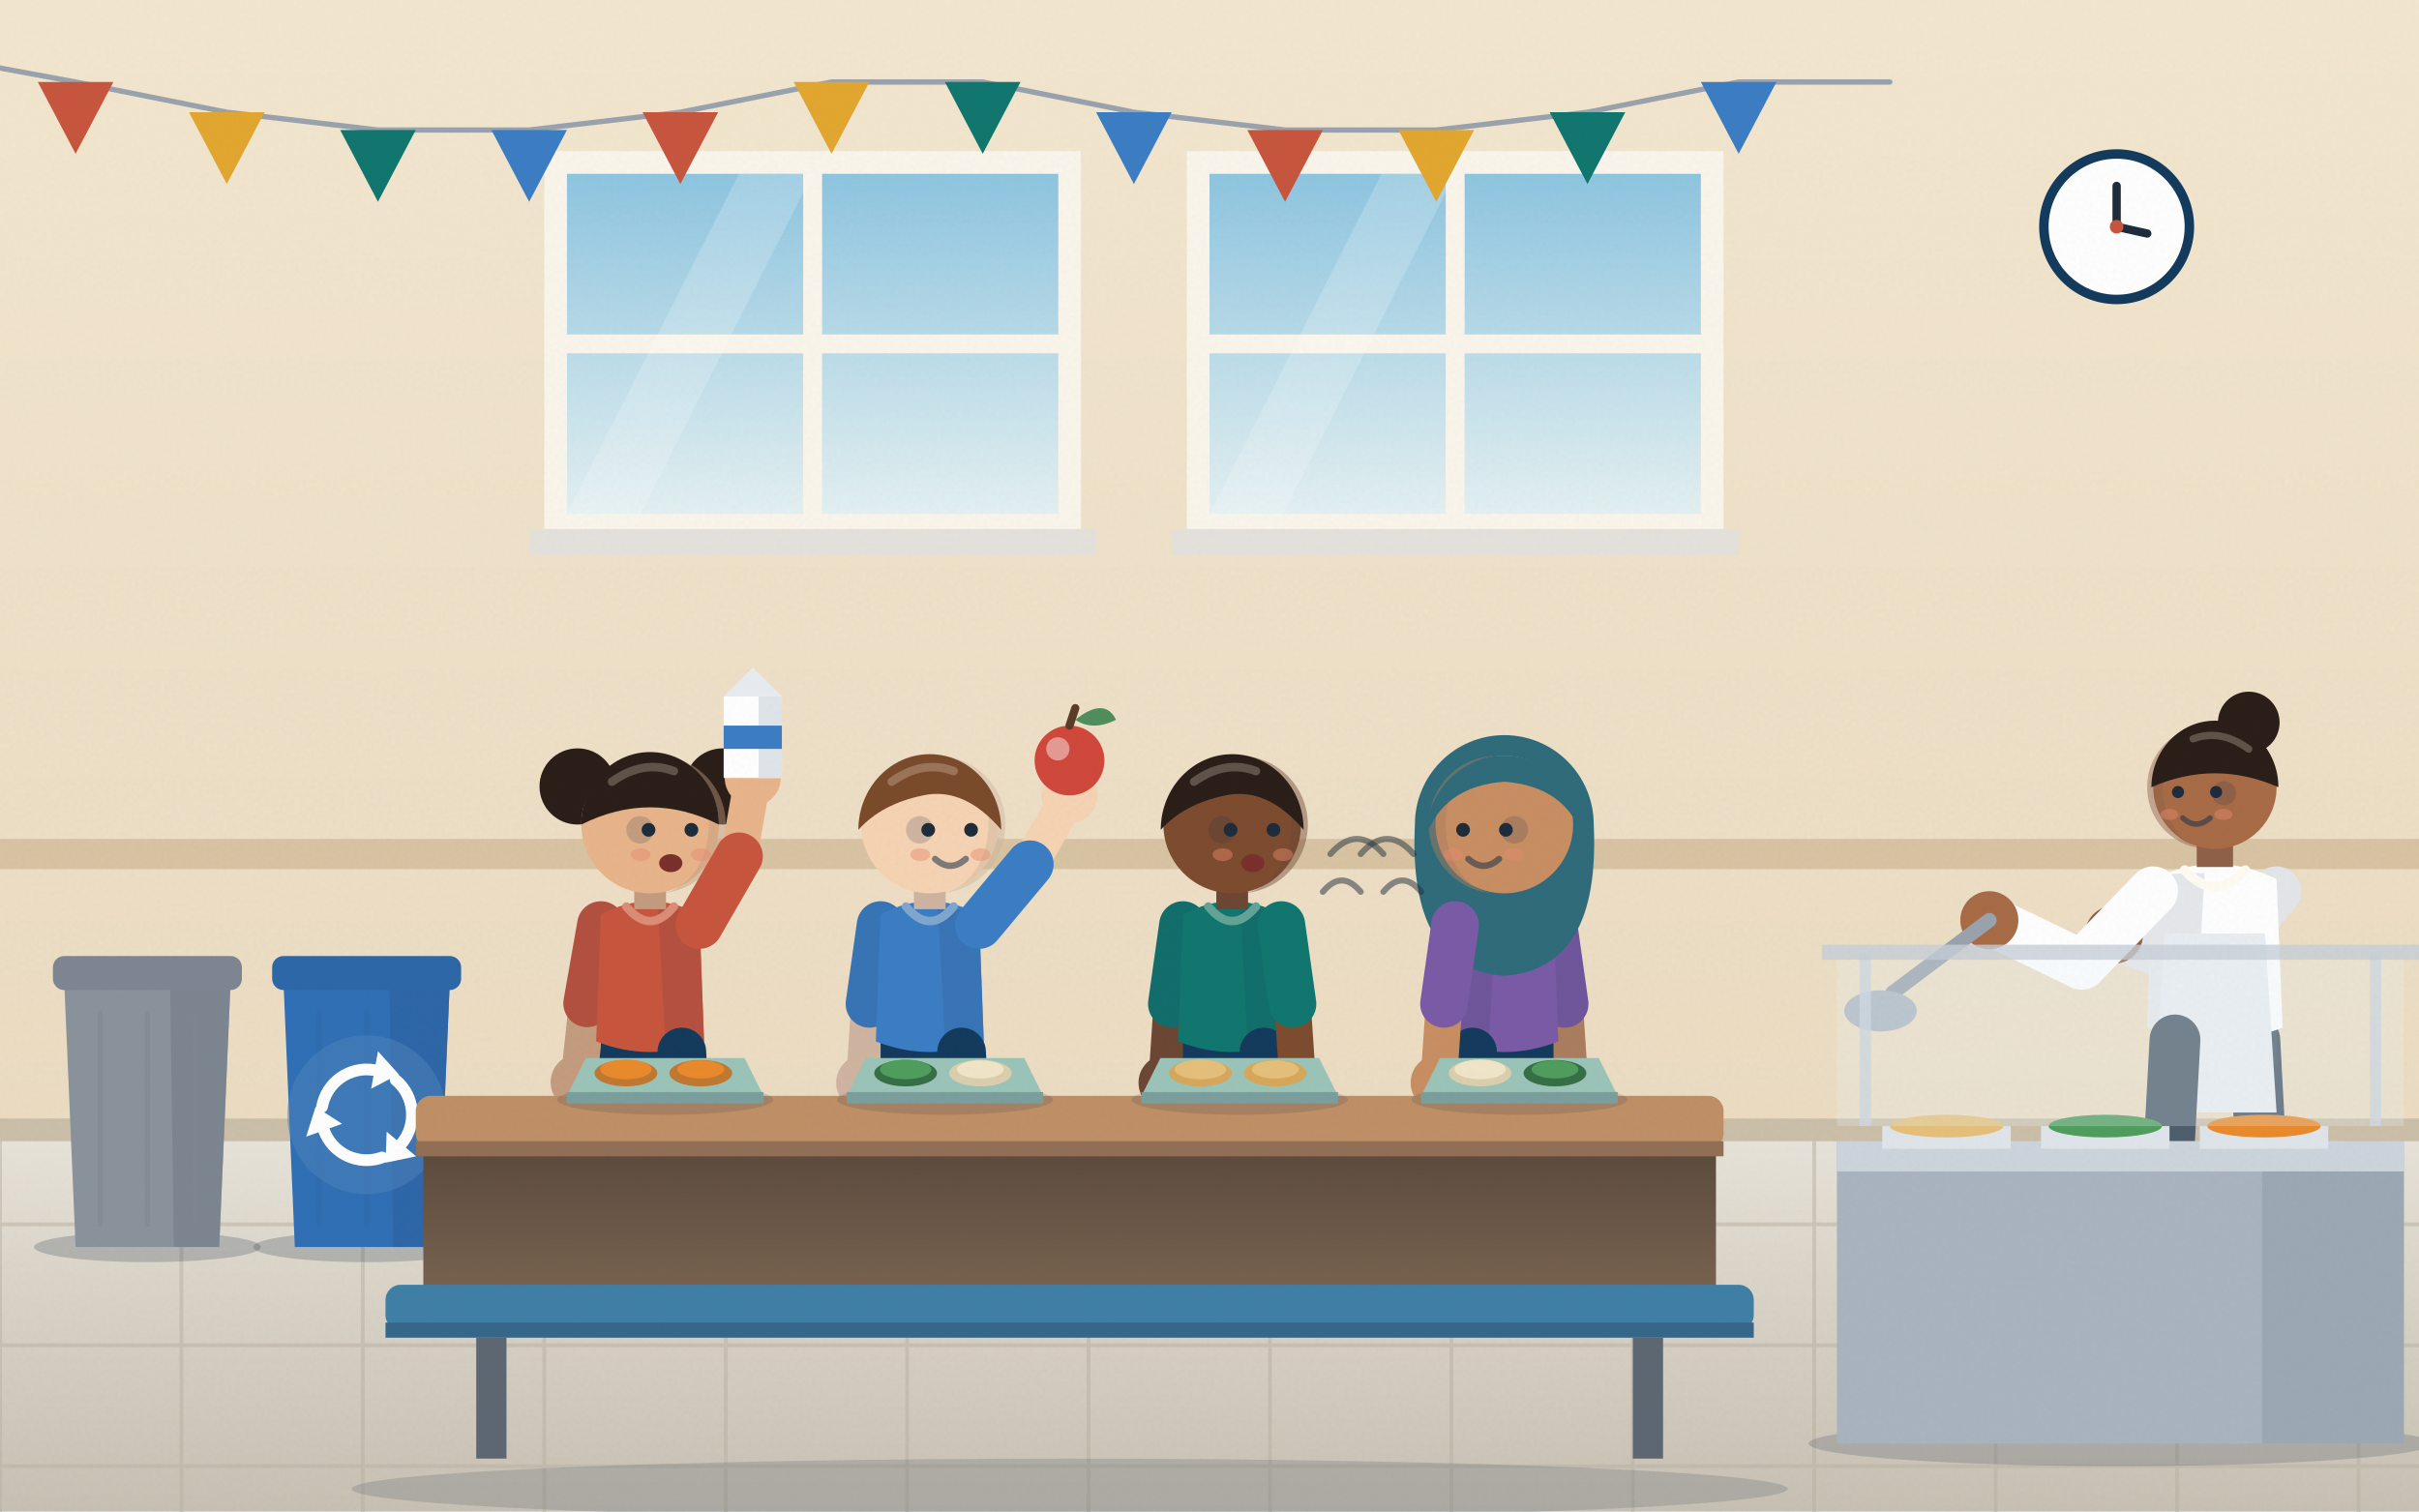
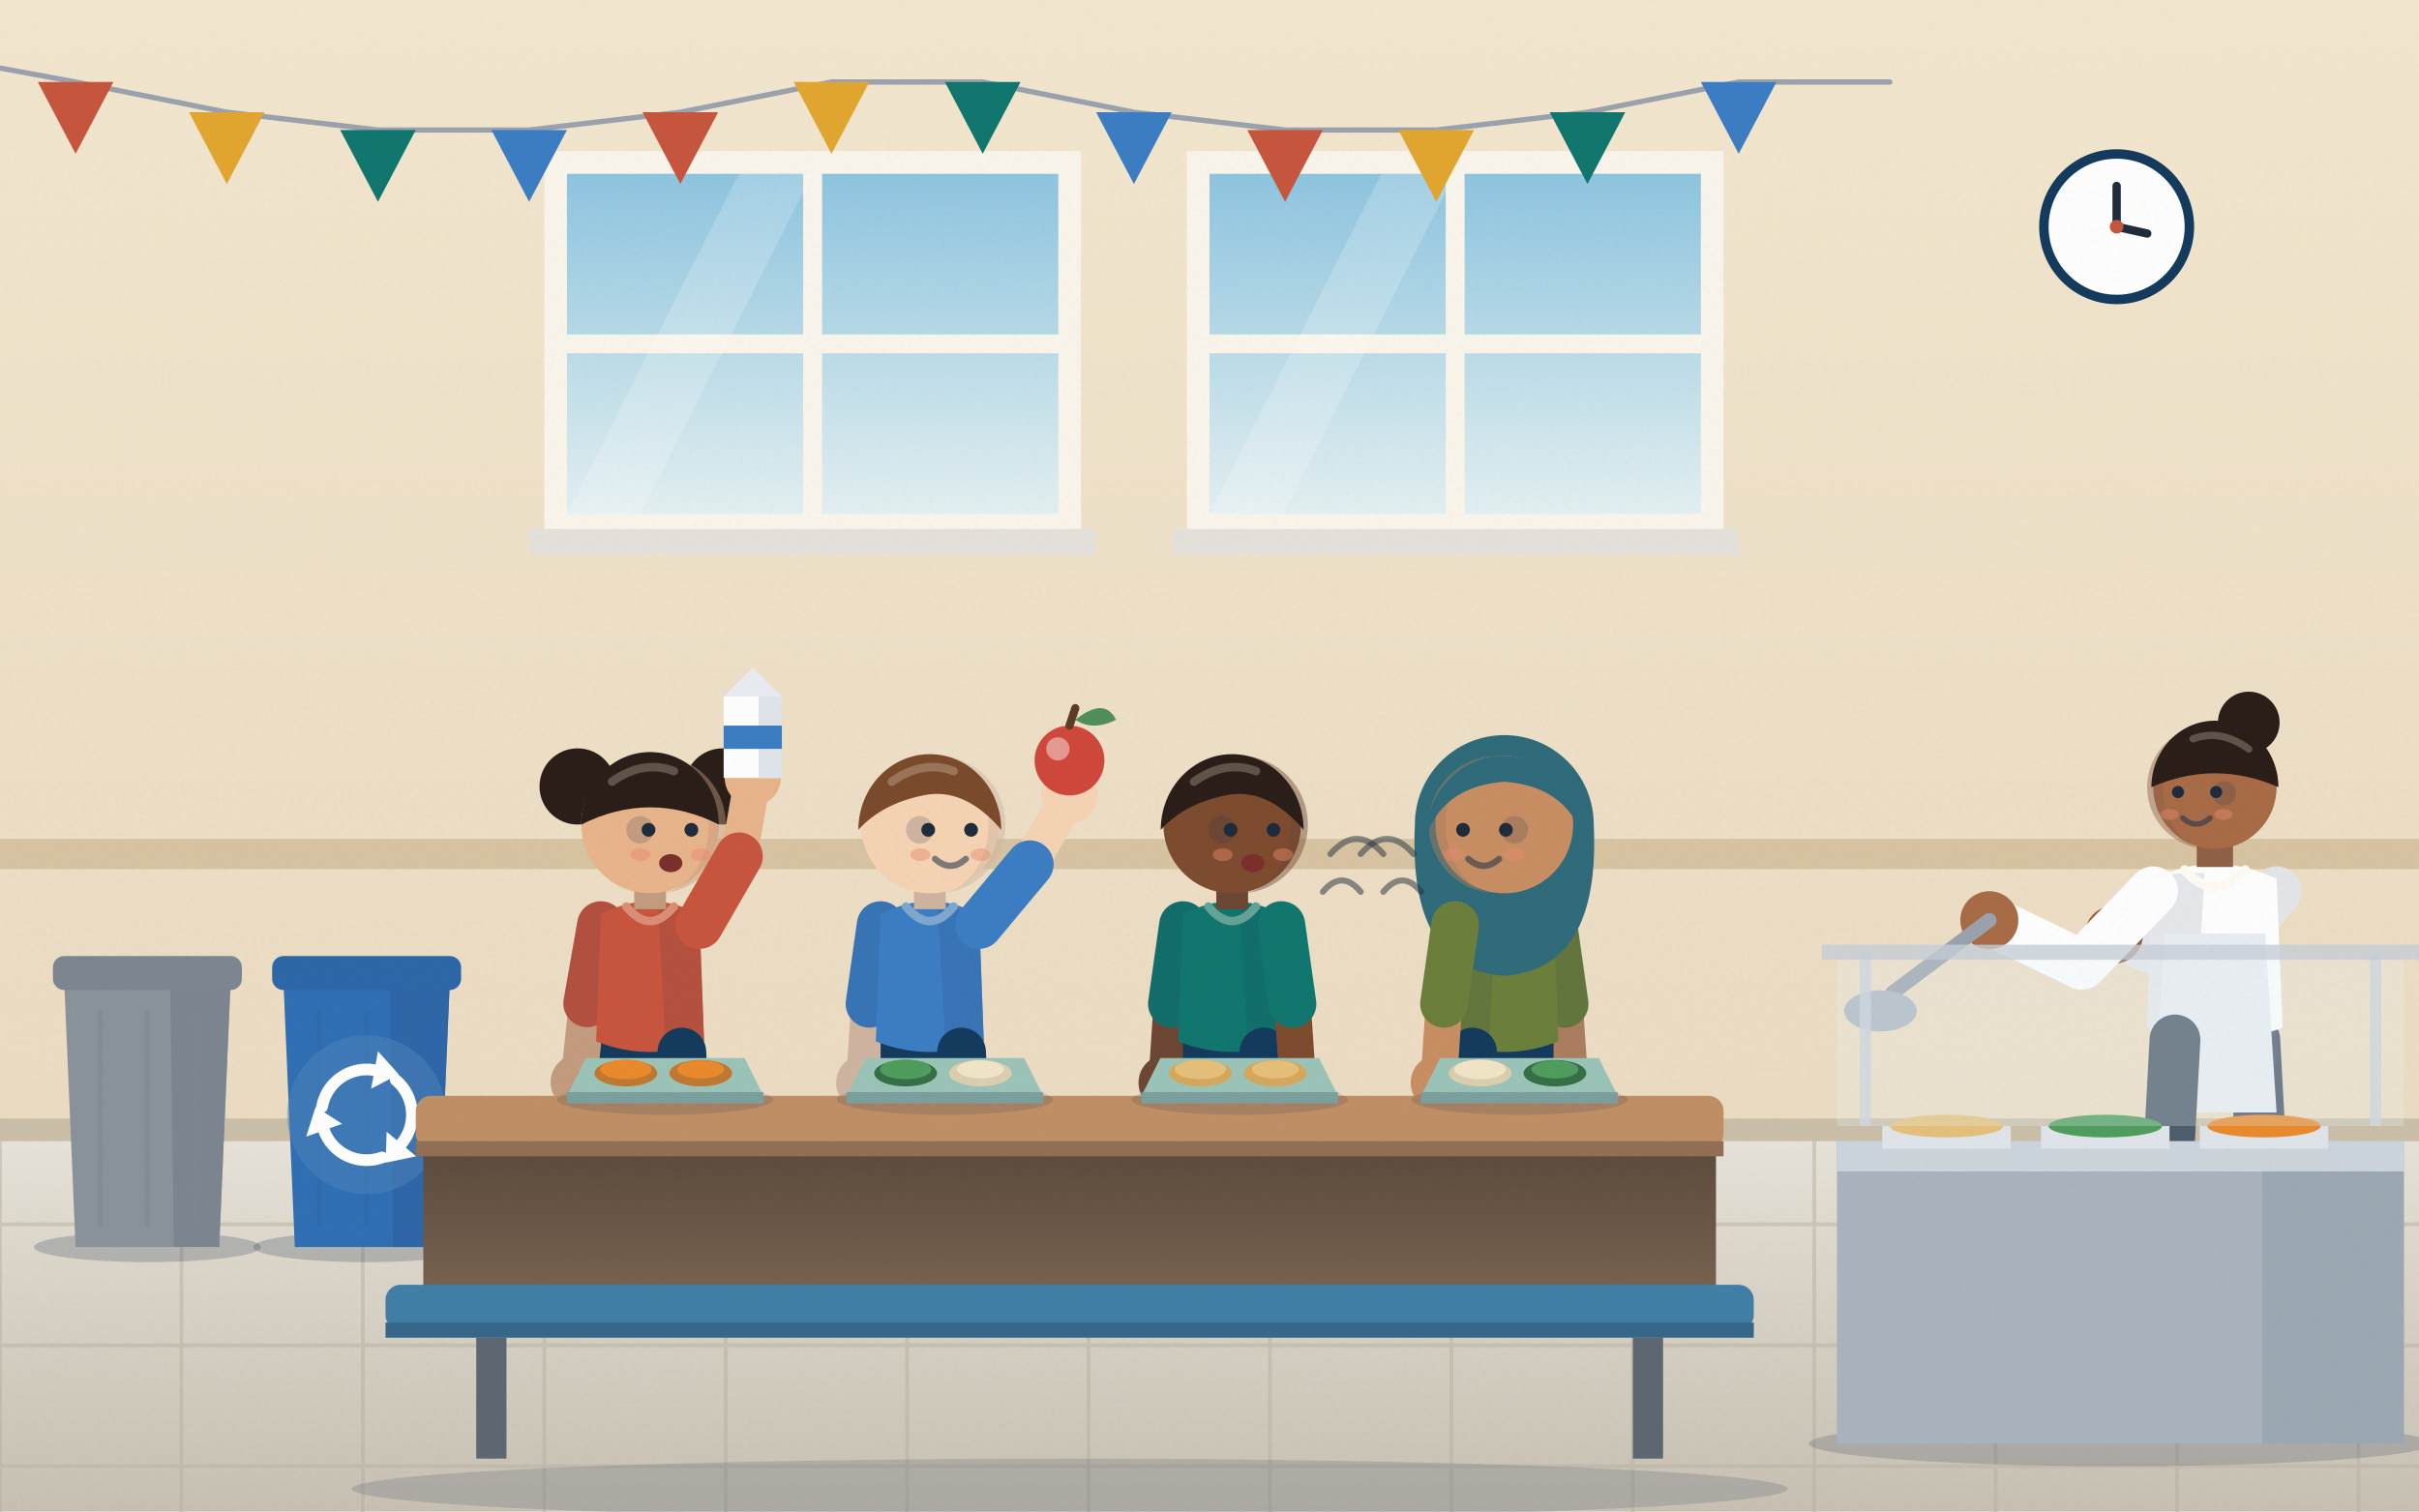
<svg xmlns="http://www.w3.org/2000/svg" viewBox="0 0 640 400" width="640" height="400" role="img">
  <defs>
    <filter id="grain" x="0" y="0" width="100%" height="100%">
      <feTurbulence type="fractalNoise" baseFrequency=".9" numOctaves="2" seed="7" stitchTiles="stitch" />
      <feColorMatrix values="0 0 0 0 .1  0 0 0 0 .12  0 0 0 0 .16  0 0 0 .55 0" />
      <feComposite in2="SourceGraphic" operator="in" />
    </filter>
    <linearGradient id="lg1" x1="0" y1="0" x2="0" y2="1">
      <stop offset="0" stop-color="#f4e7cf" />
      <stop offset="1" stop-color="#ecdcc2" />
    </linearGradient>
    <linearGradient id="lg2" x1="0" y1="0" x2="0" y2="1">
      <stop offset="0" stop-color="#8ec5e0" />
      <stop offset="1" stop-color="#e4f1f2" />
    </linearGradient>
    <linearGradient id="lg3" x1="0" y1="0" x2="0" y2="1">
      <stop offset="0" stop-color="#8ec5e0" />
      <stop offset="1" stop-color="#e4f1f2" />
    </linearGradient>
    <linearGradient id="lg4" x1="0" y1="0" x2="0" y2="1">
      <stop offset="0" stop-color="#e9e4da" />
      <stop offset="0.35" stop-color="#dcd6ca" />
      <stop offset="1" stop-color="#c8c1b3" />
    </linearGradient>
    <linearGradient id="lg5" x1="0" y1="0" x2="0" y2="1">
      <stop offset="0" stop-color="#5b4a3c" />
      <stop offset="1" stop-color="#7a6450" />
    </linearGradient>
  </defs>
  <g stroke-linejoin="round" stroke-linecap="round">
    <rect x="0" y="0" width="640" height="300" fill="url(#lg1)" />
    <rect x="0" y="222" width="640" height="8" fill="#d8c4a2" />
    <rect x="144" y="40" width="142" height="102" fill="#fbf6ec" />
    <rect x="150" y="46" width="130" height="90" fill="url(#lg2)" />
    <path d="M215 46L215 136" stroke="#fbf6ec" stroke-width="5" stroke-linecap="round" fill="none" />
    <path d="M150 91L280 91" stroke="#fbf6ec" stroke-width="5" stroke-linecap="round" fill="none" />
    <path d="M150 136 L195.5 46 L215 46 L169.5 136Z" fill="#ffffff" opacity=".2" />
    <rect x="140" y="140" width="150" height="7" fill="#e5e2dc" />
    <rect x="314" y="40" width="142" height="102" fill="#fbf6ec" />
    <rect x="320" y="46" width="130" height="90" fill="url(#lg3)" />
    <path d="M385 46L385 136" stroke="#fbf6ec" stroke-width="5" stroke-linecap="round" fill="none" />
    <path d="M320 91L450 91" stroke="#fbf6ec" stroke-width="5" stroke-linecap="round" fill="none" />
    <path d="M320 136 L365.5 46 L385 46 L339.5 136Z" fill="#ffffff" opacity=".2" />
    <rect x="310" y="140" width="150" height="7" fill="#e5e2dc" />
    <g>
      <circle cx="560" cy="60" r="20.5" fill="#123a5c" />
      <circle cx="560" cy="60" r="18" fill="#ffffff" />
      <path d="M560 60L560 49.2" stroke="#1d2b3a" stroke-width="2.2" stroke-linecap="round" fill="none" />
      <path d="M560 60L568.1 61.8" stroke="#1d2b3a" stroke-width="2.2" stroke-linecap="round" fill="none" />
      <circle cx="560" cy="60" r="1.8" fill="#c8553d" />
    </g>
    <path d="M0 18 L20 21.7 L60 29.7 L100 34.4 L140 34.4 L180 29.7 L220 21.7 L260 21.7 L300 29.7 L340 34.4 L380 34.4 L420 29.7 L460 21.7 L500 21.7" fill="none" stroke="#9aa3ad" stroke-width="1.4" stroke-linecap="round" stroke-linejoin="round" />
    <polygon points="10,21.7 30,21.7 20,40.7" fill="#c8553d" />
    <polygon points="50,29.7 70,29.7 60,48.7" fill="#e2a72e" />
    <polygon points="90,34.4 110,34.4 100,53.4" fill="#0f766e" />
    <polygon points="130,34.4 150,34.4 140,53.4" fill="#3b7dc4" />
    <polygon points="170,29.7 190,29.7 180,48.7" fill="#c8553d" />
    <polygon points="210,21.7 230,21.7 220,40.7" fill="#e2a72e" />
    <polygon points="250,21.7 270,21.7 260,40.7" fill="#0f766e" />
    <polygon points="290,29.7 310,29.7 300,48.7" fill="#3b7dc4" />
    <polygon points="330,34.4 350,34.4 340,53.4" fill="#c8553d" />
    <polygon points="370,34.4 390,34.4 380,53.4" fill="#e2a72e" />
    <polygon points="410,29.7 430,29.7 420,48.7" fill="#0f766e" />
    <polygon points="450,21.7 470,21.7 460,40.7" fill="#3b7dc4" />
    <rect x="0" y="300" width="640" height="100" fill="url(#lg4)" />
    <path d="M0 300V400M48 300V400M96 300V400M144 300V400M192 300V400M240 300V400M288 300V400M336 300V400M384 300V400M432 300V400M480 300V400M528 300V400M576 300V400M624 300V400M0 324H640M0 356H640M0 388H640" fill="none" stroke="#b9b1a2" stroke-width="1" stroke-linecap="round" stroke-linejoin="round" opacity=".5" />
    <rect x="0" y="296" width="640" height="6" fill="#cbbfa8" />
    <ellipse cx="39" cy="330" rx="30" ry="4" fill="#1c2f4a" opacity="0.22" />
    <path d="M17 260 L20 330 H58 L61 260Z" fill="#8a929b" />
    <path d="M45 260 L46 330 H58 L61 260Z" fill="#76808c" opacity=".7" />
    <rect x="14" y="253" width="50" height="9" fill="#7d8691" rx="3" />
    <path d="M26.5 268L26.5 324" stroke="#7d8691" stroke-width="1.4" stroke-linecap="round" fill="none" opacity=".5" />
    <path d="M39 268L39 324" stroke="#7d8691" stroke-width="1.4" stroke-linecap="round" fill="none" opacity=".5" />
    <path d="M51.5 268L51.5 324" stroke="#7d8691" stroke-width="1.4" stroke-linecap="round" fill="none" opacity=".5" />
    <ellipse cx="97" cy="330" rx="30" ry="4" fill="#1c2f4a" opacity="0.22" />
    <path d="M75 260 L78 330 H116 L119 260Z" fill="#2f6fb5" />
    <path d="M103 260 L104 330 H116 L119 260Z" fill="#2c63a2" opacity=".7" />
    <rect x="72" y="253" width="50" height="9" fill="#2d67a8" rx="3" />
    <path d="M84.5 268L84.5 324" stroke="#2d67a8" stroke-width="1.4" stroke-linecap="round" fill="none" opacity=".5" />
    <path d="M97 268L97 324" stroke="#2d67a8" stroke-width="1.4" stroke-linecap="round" fill="none" opacity=".5" />
    <path d="M109.5 268L109.5 324" stroke="#2d67a8" stroke-width="1.4" stroke-linecap="round" fill="none" opacity=".5" />
    <circle cx="97" cy="295" r="21" fill="#4e83bb" opacity=".5" />
    <path d="M104.7 285.8 A12 12 0 0 1 106.2 302.7" fill="none" stroke="#ffffff" stroke-width="3.1" stroke-linecap="round" stroke-linejoin="round" />
    <polygon points="110.1,306.0 102.3,299.5 102.0,307.7" fill="#ffffff" />
    <path d="M101.1 306.3 A12 12 0 0 1 85.7 299.1" fill="none" stroke="#ffffff" stroke-width="3.1" stroke-linecap="round" stroke-linejoin="round" />
    <polygon points="81.0,300.8 90.5,297.4 83.5,292.9" fill="#ffffff" />
    <path d="M85.2 292.9 A12 12 0 0 1 99.1 283.2" fill="none" stroke="#ffffff" stroke-width="3.1" stroke-linecap="round" stroke-linejoin="round" />
    <polygon points="100.0,278.2 98.2,288.1 105.5,284.3" fill="#ffffff" />
    <ellipse cx="172" cy="340" rx="28" ry="5.6" fill="#1c2f4a" opacity="0.2" />
    <g transform="translate(172 340) scale(1.4) translate(0 0)">
      <circle cx="-13.7" cy="-94.2" r="7.2" fill="#2a1d17" />
      <circle cx="13.7" cy="-94.2" r="7.2" fill="#2a1d17" />
      <path d="M-6 -44L-7.2 -22.0L-8.3 -0.1" fill="none" stroke="#13395a" stroke-width="9.2" stroke-linecap="round" stroke-linejoin="round" />
      <ellipse cx="-5.1" cy="0.9" rx="6.6" ry="3.6" fill="#2a2f38" />
      <ellipse cx="-3.9" cy="-0.5" rx="3" ry="1.1" fill="#ffffff" opacity=".22" />
      <path d="M-9.3 -68L-11.9 -53.2L-13.5 -38.3" fill="none" stroke="#c49c7e" stroke-width="6.9" stroke-linecap="round" stroke-linejoin="round" />
      <path d="M-9.3 -68L-11.9 -53.2" fill="none" stroke="#b3503f" stroke-width="9" stroke-linecap="round" stroke-linejoin="round" />
      <circle cx="-13.5" cy="-38.3" r="5.3" fill="#c49c7e" />
      <rect x="-9.3" y="-50" width="18.6" height="10" fill="#123a5c" />
      <path d="M-9.3 -70 Q0 -75 9.3 -70 L10.2 -46 Q0 -42 -10.2 -46Z" fill="#c8553d" />
      <path d="M1.5 -71 Q9.3 -71 9.3 -70 L10.2 -46 Q4.5 -44 3 -44Z" fill="#ac4f3f" opacity=".7" />
      <path d="M-4.5 -71.5 Q0 -66 4.5 -71.5" fill="none" stroke="#db8d76" stroke-width="1.6" />
      <rect x="-3" y="-77" width="6" height="6" fill="#c49c7e" />
      <circle cx="0" cy="-87" r="13" fill="#e9b48a" />
      <path d="M1.3 -100 A13 13 0 0 1 1.3 -74 A9.8 13 0 0 0 1.3 -100Z" fill="#c49c7e" opacity=".45" />
      <circle cx="-1.9" cy="-86" r="2.6" fill="#c49c7e" />
      <path d="M-13 -87 A13 13.7 0 0 1 13 -87 Q0 -93.5 -13 -87Z" fill="#2a1d17" />
      <path d="M-7.2 -95.1 Q-1.3 -99.3 4.5 -97.1" fill="none" stroke="#8a7f71" stroke-width="1.6" opacity=".55" />
      <circle cx="-0.3" cy="-86.0" r="1.3" fill="#1d2b3a" />
      <circle cx="7.8" cy="-86.0" r="1.3" fill="#1d2b3a" />
      <ellipse cx="-1.8" cy="-81.3" rx="1.9" ry="1.2" fill="#e98a6c" opacity=".45" />
      <ellipse cx="9.6" cy="-81.3" rx="1.9" ry="1.2" fill="#e98a6c" opacity=".45" />
      <ellipse cx="3.9" cy="-79.7" rx="2.2" ry="1.7" fill="#7a2f2a" />
      <path d="M6 -44L7.2 -22.0L8.3 -0.1" fill="none" stroke="#123a5c" stroke-width="9.2" stroke-linecap="round" stroke-linejoin="round" />
      <ellipse cx="11.5" cy="0.9" rx="6.6" ry="3.6" fill="#2b2f36" />
      <ellipse cx="12.7" cy="-0.5" rx="3" ry="1.1" fill="#ffffff" opacity=".22" />
      <path d="M9.3 -68L16.8 -81.0L19.4 -95.8" fill="none" stroke="#e9b48a" stroke-width="6.9" stroke-linecap="round" stroke-linejoin="round" />
      <path d="M9.3 -68L16.8 -81.0" fill="none" stroke="#c8553d" stroke-width="9" stroke-linecap="round" stroke-linejoin="round" />
      <circle cx="19.4" cy="-95.8" r="5.3" fill="#e9b48a" />
      <g transform="translate(19.4 -95.8)">
        <g transform="translate(0 0) scale(1.1)">
          <rect x="-5" y="-14" width="10" height="14" fill="#ffffff" />
          <polygon points="-5,-14 0,-19 5,-14" fill="#e9edf1" />
          <rect x="1" y="-14" width="4" height="14" fill="#dfe5ea" />
          <rect x="-5" y="-9" width="10" height="4" fill="#3b7dc4" />
        </g>
      </g>
    </g>
    <ellipse cx="246" cy="340" rx="28" ry="5.6" fill="#1c2f4a" opacity="0.2" />
    <g transform="translate(246 340) scale(1.4) translate(0 0)">
      <path d="M-6 -44L-7.2 -22.0L-8.3 -0.1" fill="none" stroke="#13395a" stroke-width="9.2" stroke-linecap="round" stroke-linejoin="round" />
      <ellipse cx="-5.1" cy="0.9" rx="6.6" ry="3.6" fill="#2a2f38" />
      <ellipse cx="-3.9" cy="-0.5" rx="3" ry="1.1" fill="#ffffff" opacity=".22" />
      <path d="M-9.3 -68L-11.4 -53.1L-12.4 -38.2" fill="none" stroke="#cfb5a0" stroke-width="6.9" stroke-linecap="round" stroke-linejoin="round" />
      <path d="M-9.3 -68L-11.4 -53.1" fill="none" stroke="#3774b5" stroke-width="9" stroke-linecap="round" stroke-linejoin="round" />
      <circle cx="-12.4" cy="-38.2" r="5.3" fill="#cfb5a0" />
      <rect x="-9.3" y="-50" width="18.6" height="10" fill="#123a5c" />
      <path d="M-9.3 -70 Q0 -75 9.3 -70 L10.2 -46 Q0 -42 -10.2 -46Z" fill="#3b7dc4" />
      <path d="M1.5 -71 Q9.3 -71 9.3 -70 L10.2 -46 Q4.5 -44 3 -44Z" fill="#3671b0" opacity=".7" />
      <path d="M-4.5 -71.5 Q0 -66 4.5 -71.5" fill="none" stroke="#80a7ce" stroke-width="1.6" />
      <rect x="-3" y="-77" width="6" height="6" fill="#cfb5a0" />
      <circle cx="0" cy="-87" r="13" fill="#f6d3b3" />
      <path d="M1.3 -100 A13 13 0 0 1 1.3 -74 A9.8 13 0 0 0 1.3 -100Z" fill="#cfb5a0" opacity=".45" />
      <circle cx="-1.9" cy="-86" r="2.6" fill="#cfb5a0" />
      <path d="M-13.5 -86 A13.5 14.3 0 0 1 13.5 -86 Q6.5 -94.2 -1.3 -92.5 Q-9.1 -90.9 -13.5 -86Z" fill="#7a4a2a" />
      <path d="M-7.2 -95.1 Q-1.3 -99.3 4.5 -97.1" fill="none" stroke="#b6977c" stroke-width="1.6" opacity=".55" />
      <circle cx="-0.3" cy="-86.0" r="1.3" fill="#1d2b3a" />
      <circle cx="7.8" cy="-86.0" r="1.3" fill="#1d2b3a" />
      <ellipse cx="-1.8" cy="-81.3" rx="1.9" ry="1.2" fill="#e98a6c" opacity=".45" />
      <ellipse cx="9.6" cy="-81.3" rx="1.9" ry="1.2" fill="#e98a6c" opacity=".45" />
      <path d="M1.0 -80.5 Q3.9 -77.9 6.8 -80.5" fill="none" stroke="#7e7979" stroke-width="1.2" stroke-linecap="round" stroke-linejoin="round" />
      <path d="M6 -44L7.2 -22.0L8.3 -0.1" fill="none" stroke="#123a5c" stroke-width="9.2" stroke-linecap="round" stroke-linejoin="round" />
      <ellipse cx="11.5" cy="0.9" rx="6.6" ry="3.6" fill="#2b2f36" />
      <ellipse cx="12.7" cy="-0.5" rx="3" ry="1.1" fill="#ffffff" opacity=".22" />
      <path d="M9.3 -68L18.9 -79.5L26.4 -92.5" fill="none" stroke="#f6d3b3" stroke-width="6.9" stroke-linecap="round" stroke-linejoin="round" />
      <path d="M9.3 -68L18.9 -79.5" fill="none" stroke="#3b7dc4" stroke-width="9" stroke-linecap="round" stroke-linejoin="round" />
      <circle cx="26.4" cy="-92.5" r="5.3" fill="#f6d3b3" />
      <g transform="translate(26.4 -92.5)">
        <g transform="translate(0 0) scale(1.1)">
          <circle cx="0" cy="-6" r="6" fill="#d0473a" />
          <circle cx="-2" cy="-8" r="2" fill="#ffffff" opacity=".45" />
          <path d="M0 -12L1 -15" stroke="#5a3b26" stroke-width="1.4" stroke-linecap="round" fill="none" />
          <path d="M1 -13 q5 -4 7 0 q-4 2 -7 0Z" fill="#4f8f5b" />
        </g>
      </g>
    </g>
    <ellipse cx="326" cy="340" rx="28" ry="5.6" fill="#1c2f4a" opacity="0.2" />
    <g transform="translate(326 340) scale(1.4) translate(0 0)">
      <path d="M-6 -44L-7.2 -22.0L-8.3 -0.1" fill="none" stroke="#13395a" stroke-width="9.2" stroke-linecap="round" stroke-linejoin="round" />
      <ellipse cx="-5.1" cy="0.9" rx="6.6" ry="3.6" fill="#2a2f38" />
      <ellipse cx="-3.9" cy="-0.5" rx="3" ry="1.1" fill="#ffffff" opacity=".22" />
      <path d="M-9.3 -68L-11.4 -53.1L-12.4 -38.2" fill="none" stroke="#6c4633" stroke-width="6.9" stroke-linecap="round" stroke-linejoin="round" />
      <path d="M-9.3 -68L-11.4 -53.1" fill="none" stroke="#116d6a" stroke-width="9" stroke-linecap="round" stroke-linejoin="round" />
      <circle cx="-12.4" cy="-38.2" r="5.3" fill="#6c4633" />
      <rect x="-9.3" y="-50" width="18.6" height="10" fill="#123a5c" />
      <path d="M-9.3 -70 Q0 -75 9.3 -70 L10.2 -46 Q0 -42 -10.2 -46Z" fill="#0f766e" />
      <path d="M1.5 -71 Q9.3 -71 9.3 -70 L10.2 -46 Q4.5 -44 3 -44Z" fill="#116b68" opacity=".7" />
      <path d="M-4.5 -71.5 Q0 -66 4.5 -71.5" fill="none" stroke="#63a396" stroke-width="1.6" />
      <rect x="-3" y="-77" width="6" height="6" fill="#6c4633" />
      <circle cx="0" cy="-87" r="13" fill="#7d4b2e" />
      <path d="M1.3 -100 A13 13 0 0 1 1.3 -74 A9.8 13 0 0 0 1.3 -100Z" fill="#6c4633" opacity=".45" />
      <circle cx="-1.9" cy="-86" r="2.6" fill="#6c4633" />
      <path d="M-13.5 -86 A13.5 14.3 0 0 1 13.5 -86 Q6.5 -94.2 -1.3 -92.5 Q-9.1 -90.9 -13.5 -86Z" fill="#2a1d17" />
      <path d="M-7.2 -95.1 Q-1.3 -99.3 4.5 -97.1" fill="none" stroke="#8a7f71" stroke-width="1.6" opacity=".55" />
      <circle cx="-0.3" cy="-86.0" r="1.3" fill="#1d2b3a" />
      <circle cx="7.8" cy="-86.0" r="1.3" fill="#1d2b3a" />
      <ellipse cx="-1.8" cy="-81.3" rx="1.9" ry="1.2" fill="#e98a6c" opacity=".45" />
      <ellipse cx="9.6" cy="-81.3" rx="1.9" ry="1.2" fill="#e98a6c" opacity=".45" />
      <ellipse cx="3.9" cy="-79.7" rx="2.2" ry="1.7" fill="#7a2f2a" />
      <path d="M6 -44L7.2 -22.0L8.3 -0.1" fill="none" stroke="#123a5c" stroke-width="9.2" stroke-linecap="round" stroke-linejoin="round" />
      <ellipse cx="11.5" cy="0.9" rx="6.6" ry="3.6" fill="#2b2f36" />
      <ellipse cx="12.7" cy="-0.5" rx="3" ry="1.1" fill="#ffffff" opacity=".22" />
      <path d="M9.3 -68L11.4 -53.1L12.4 -38.2" fill="none" stroke="#7d4b2e" stroke-width="6.9" stroke-linecap="round" stroke-linejoin="round" />
      <path d="M9.3 -68L11.4 -53.1" fill="none" stroke="#0f766e" stroke-width="9" stroke-linecap="round" stroke-linejoin="round" />
      <circle cx="12.4" cy="-38.2" r="5.3" fill="#7d4b2e" />
    </g>
    <ellipse cx="398" cy="340" rx="28" ry="5.6" fill="#1c2f4a" opacity="0.2" />
    <g transform="translate(398 340) scale(1.4) scale(-1 1) translate(0 0)">
      <path d="M-6 -44L-7.2 -22.0L-8.3 -0.1" fill="none" stroke="#13395a" stroke-width="9.2" stroke-linecap="round" stroke-linejoin="round" />
      <ellipse cx="-5.1" cy="0.9" rx="6.6" ry="3.6" fill="#2a2f38" />
      <ellipse cx="-3.9" cy="-0.5" rx="3" ry="1.1" fill="#ffffff" opacity=".22" />
      <path d="M-9.3 -68L-11.4 -53.1L-12.4 -38.2" fill="none" stroke="#aa7d5e" stroke-width="6.9" stroke-linecap="round" stroke-linejoin="round" />
-       <path d="M-9.3 -68L-11.4 -53.1" fill="none" stroke="#6f559b" stroke-width="9" stroke-linecap="round" stroke-linejoin="round" />
+       <path d="M-9.3 -68L-11.4 -53.1" fill="none" stroke="#62753c" stroke-width="9" stroke-linecap="round" stroke-linejoin="round" />
      <circle cx="-12.4" cy="-38.2" r="5.3" fill="#aa7d5e" />
      <rect x="-9.3" y="-50" width="18.6" height="10" fill="#123a5c" />
-       <path d="M-9.3 -70 Q0 -75 9.3 -70 L10.2 -46 Q0 -42 -10.2 -46Z" fill="#7a5aa6" />
-       <path d="M1.5 -71 Q9.3 -71 9.3 -70 L10.2 -46 Q4.5 -44 3 -44Z" fill="#6b5397" opacity=".7" />
-       <path d="M-4.5 -71.5 Q0 -66 4.5 -71.5" fill="none" stroke="#a991ba" stroke-width="1.6" />
+       <path d="M-9.3 -70 Q0 -75 9.3 -70 L10.2 -46 Q0 -42 -10.2 -46Z" fill="#6b7f3a" />
+       <path d="M1.5 -71 Q9.3 -71 9.3 -70 L10.2 -46 Q4.5 -44 3 -44Z" fill="#5e723d" opacity=".7" />
+       <path d="M-4.5 -71.5 Q0 -66 4.5 -71.5" fill="none" stroke="#9fa974" stroke-width="1.6" />
      <rect x="-3" y="-77" width="6" height="6" fill="#aa7d5e" />
      <path d="M-16.9 -87 Q-18.2 -59.7 0 -58.4 Q18.2 -59.7 16.9 -87 A16.9 16.9 0 0 0 -16.9 -87Z" fill="#2f6b7a" />
      <circle cx="0" cy="-87" r="13" fill="#c98e62" />
      <path d="M1.3 -100 A13 13 0 0 1 1.3 -74 A9.8 13 0 0 0 1.3 -100Z" fill="#aa7d5e" opacity=".45" />
      <circle cx="-1.9" cy="-86" r="2.6" fill="#aa7d5e" />
      <path d="M-14.9 -84.4 A14.9 15.6 0 0 1 14.9 -84.4 Q11.7 -94.2 0 -95.1 Q-11.7 -94.2 -14.9 -84.4Z" fill="#2f6b7a" />
      <circle cx="-0.3" cy="-86.0" r="1.3" fill="#1d2b3a" />
      <circle cx="7.8" cy="-86.0" r="1.3" fill="#1d2b3a" />
      <ellipse cx="-1.8" cy="-81.3" rx="1.9" ry="1.2" fill="#e98a6c" opacity=".45" />
      <ellipse cx="9.6" cy="-81.3" rx="1.9" ry="1.2" fill="#e98a6c" opacity=".45" />
      <path d="M1.0 -80.5 Q3.9 -77.9 6.8 -80.5" fill="none" stroke="#6a5a55" stroke-width="1.2" stroke-linecap="round" stroke-linejoin="round" />
      <path d="M6 -44L7.2 -22.0L8.3 -0.1" fill="none" stroke="#123a5c" stroke-width="9.2" stroke-linecap="round" stroke-linejoin="round" />
      <ellipse cx="11.5" cy="0.9" rx="6.6" ry="3.6" fill="#2b2f36" />
      <ellipse cx="12.7" cy="-0.5" rx="3" ry="1.1" fill="#ffffff" opacity=".22" />
      <path d="M9.3 -68L11.4 -53.1L12.4 -38.2" fill="none" stroke="#c98e62" stroke-width="6.9" stroke-linecap="round" stroke-linejoin="round" />
-       <path d="M9.3 -68L11.4 -53.1" fill="none" stroke="#7a5aa6" stroke-width="9" stroke-linecap="round" stroke-linejoin="round" />
+       <path d="M9.3 -68L11.4 -53.1" fill="none" stroke="#6b7f3a" stroke-width="9" stroke-linecap="round" stroke-linejoin="round" />
      <circle cx="12.4" cy="-38.2" r="5.3" fill="#c98e62" />
    </g>
    <rect x="112" y="304" width="342" height="40" fill="url(#lg5)" />
    <rect x="110" y="290" width="346" height="14" fill="#c08f65" rx="4" />
    <rect x="110" y="302" width="346" height="4" fill="#926f54" />
    <ellipse cx="283" cy="394" rx="190" ry="8" fill="#1c2f4a" opacity=".16" />
    <rect x="102" y="340" width="362" height="12" fill="#3f7fa6" rx="4" />
    <rect x="102" y="350" width="362" height="4" fill="#35678a" />
    <rect x="126" y="354" width="8" height="32" fill="#5d6772" />
    <rect x="432" y="354" width="8" height="32" fill="#5d6772" />
    <g>
      <ellipse cx="176" cy="291" rx="28.6" ry="4" fill="#1c2f4a" opacity=".15" />
      <path d="M150 290 L155 280 H197 L202 290Z" fill="#9bc4b8" />
      <rect x="150" y="289" width="52" height="3" fill="#7b9f9d" />
      <ellipse cx="165.6" cy="284" rx="8.3" ry="3.5" fill="#c17831" />
      <ellipse cx="165.6" cy="283" rx="6.8" ry="2.6" fill="#ea8a2b" />
      <ellipse cx="185.4" cy="284" rx="8.3" ry="3.5" fill="#c17831" />
      <ellipse cx="185.4" cy="283" rx="6.2" ry="2.4" fill="#ea8a2b" />
    </g>
    <g>
      <ellipse cx="250" cy="291" rx="28.6" ry="4" fill="#1c2f4a" opacity=".15" />
      <path d="M224 290 L229 280 H271 L276 290Z" fill="#9bc4b8" />
      <rect x="224" y="289" width="52" height="3" fill="#7b9f9d" />
      <ellipse cx="239.6" cy="284" rx="8.3" ry="3.5" fill="#356f45" />
      <ellipse cx="239.6" cy="283" rx="6.8" ry="2.6" fill="#4f9d5d" />
      <ellipse cx="259.4" cy="284" rx="8.3" ry="3.5" fill="#dccfae" />
      <ellipse cx="259.4" cy="283" rx="6.2" ry="2.4" fill="#f2e6c8" />
    </g>
    <g>
      <ellipse cx="328" cy="291" rx="28.6" ry="4" fill="#1c2f4a" opacity=".15" />
      <path d="M302 290 L307 280 H349 L354 290Z" fill="#9bc4b8" />
      <rect x="302" y="289" width="52" height="3" fill="#7b9f9d" />
      <ellipse cx="317.6" cy="284" rx="8.3" ry="3.5" fill="#d6a85a" />
      <ellipse cx="317.6" cy="283" rx="6.8" ry="2.6" fill="#e6c07a" />
      <ellipse cx="337.4" cy="284" rx="8.3" ry="3.5" fill="#d6a85a" />
      <ellipse cx="337.4" cy="283" rx="6.2" ry="2.4" fill="#e6c07a" />
    </g>
    <g>
      <ellipse cx="402" cy="291" rx="28.6" ry="4" fill="#1c2f4a" opacity=".15" />
      <path d="M376 290 L381 280 H423 L428 290Z" fill="#9bc4b8" />
      <rect x="376" y="289" width="52" height="3" fill="#7b9f9d" />
      <ellipse cx="391.6" cy="284" rx="8.3" ry="3.5" fill="#dccfae" />
      <ellipse cx="391.6" cy="283" rx="6.8" ry="2.6" fill="#f2e6c8" />
      <ellipse cx="411.4" cy="284" rx="8.3" ry="3.5" fill="#356f45" />
      <ellipse cx="411.4" cy="283" rx="6.2" ry="2.4" fill="#4f9d5d" />
    </g>
    <path d="M350 236 q5 -6 10 0M352 226 q7 -8 14 0" fill="none" stroke="#1d2b3a" stroke-width="1.6" stroke-linecap="round" stroke-linejoin="round" opacity=".5" />
    <path d="M376 236 q-5 -6 -10 0M374 226 q-7 -8 -14 0" fill="none" stroke="#1d2b3a" stroke-width="1.6" stroke-linecap="round" stroke-linejoin="round" opacity=".5" />
    <ellipse cx="586" cy="352" rx="31.2" ry="6.2" fill="#1c2f4a" opacity="0.2" />
    <g transform="translate(586 352) scale(1.6) scale(-1 1) translate(0 0)">
      <circle cx="-5.6" cy="-100.5" r="5.1" fill="#2a1d17" />
      <path d="M-6.6 -48L-7.9 -24.0L-9.1 -0.1" fill="none" stroke="#485768" stroke-width="8.4" stroke-linecap="round" stroke-linejoin="round" />
      <ellipse cx="-5.9" cy="0.9" rx="6.6" ry="3.6" fill="#2a2f38" />
      <ellipse cx="-4.7" cy="-0.5" rx="3" ry="1.1" fill="#ffffff" opacity=".22" />
      <path d="M-10.2 -72.6L0.7 -59.6L16.7 -65.4" fill="none" stroke="#e4e6e9" stroke-width="8.2" stroke-linecap="round" stroke-linejoin="round" />
      <circle cx="16.7" cy="-65.4" r="4.8" fill="#8f6046" />
      <rect x="-10.2" y="-54" width="20.5" height="10" fill="#4e5d6c" />
      <path d="M-10.2 -74.6 Q0 -79.6 10.2 -74.6 L11.2 -50 Q0 -46 -11.2 -50Z" fill="#ffffff" />
      <path d="M1.7 -75.6 Q10.2 -75.6 10.2 -74.6 L11.2 -50 Q5.0 -48 3.3 -48Z" fill="#dbdee2" opacity=".7" />
      <path d="M-5.0 -76.1 Q0 -70.6 5.0 -76.1" fill="none" stroke="#fffcf4" stroke-width="1.6" />
      <path d="M-8.3 -65.6 L8.3 -65.6 L10.2 -36 L-10.2 -36Z" fill="#e9eef2" />
      <rect x="-3" y="-82.6" width="6" height="6" fill="#8f6046" />
      <circle cx="0" cy="-89.8" r="10.2" fill="#a86b45" />
      <path d="M1.0 -100 A10.2 10.2 0 0 1 1.0 -79.6 A7.6 10.2 0 0 0 1.0 -100Z" fill="#8f6046" opacity=".45" />
      <circle cx="-1.5" cy="-88.8" r="2.0" fill="#8f6046" />
      <path d="M-10.5 -89.8 A10.5 11.0 0 0 1 10.5 -89.8 Q0 -94.4 -10.5 -89.8Z" fill="#2a1d17" />
      <path d="M-5.6 -96.1 Q-1.0 -99.5 3.6 -97.8" fill="none" stroke="#8a7f71" stroke-width="1.2" opacity=".55" />
      <circle cx="-0.2" cy="-89.0" r="1.0" fill="#1d2b3a" />
      <circle cx="6.1" cy="-89.0" r="1.0" fill="#1d2b3a" />
      <ellipse cx="-1.4" cy="-85.3" rx="1.5" ry="0.9" fill="#e98a6c" opacity=".45" />
      <ellipse cx="7.5" cy="-85.3" rx="1.5" ry="0.9" fill="#e98a6c" opacity=".45" />
      <path d="M0.8 -84.7 Q3.1 -82.7 5.3 -84.7" fill="none" stroke="#5b4a48" stroke-width="0.9" stroke-linecap="round" stroke-linejoin="round" />
      <path d="M6.6 -48L7.9 -24.0L9.1 -0.1" fill="none" stroke="#4e5d6c" stroke-width="8.4" stroke-linecap="round" stroke-linejoin="round" />
      <ellipse cx="12.3" cy="0.9" rx="6.6" ry="3.6" fill="#2b2f36" />
      <ellipse cx="13.5" cy="-0.5" rx="3" ry="1.1" fill="#ffffff" opacity=".22" />
      <path d="M10.2 -72.6L22.0 -60.4L37.3 -67.8" fill="none" stroke="#ffffff" stroke-width="8.2" stroke-linecap="round" stroke-linejoin="round" />
      <circle cx="37.3" cy="-67.8" r="4.8" fill="#a86b45" />
      <g transform="translate(37.3 -67.8)">
        <g transform="translate(0 0)">
          <path d="M0 0L16 12" stroke="#9aa3ad" stroke-width="2.4" stroke-linecap="round" fill="none" />
          <ellipse cx="18" cy="15" rx="6" ry="3.4" fill="#aeb7c1" />
        </g>
      </g>
    </g>
    <ellipse cx="561" cy="382" rx="82.5" ry="6" fill="#1c2f4a" opacity="0.18" />
    <rect x="486" y="302" width="150" height="80" fill="#a9b4bf" />
    <rect x="486" y="302" width="150" height="8" fill="#cdd5dc" />
    <rect x="598.5" y="310" width="37.5" height="72" fill="#93a0ac" opacity=".6" />
    <rect x="498" y="298" width="34" height="6" fill="#dfe5ea" />
    <ellipse cx="515" cy="298" rx="15" ry="3" fill="#e6c07a" />
    <rect x="540" y="298" width="34" height="6" fill="#dfe5ea" />
    <ellipse cx="557" cy="298" rx="15" ry="3" fill="#4f9d5d" />
    <rect x="582" y="298" width="34" height="6" fill="#dfe5ea" />
    <ellipse cx="599" cy="298" rx="15" ry="3" fill="#ea8a2b" />
    <rect x="482" y="250" width="158" height="4" fill="#c7d0d8" opacity=".8" />
    <rect x="492" y="252" width="3" height="46" fill="#c7d0d8" opacity=".8" />
    <rect x="627" y="252" width="3" height="46" fill="#c7d0d8" opacity=".8" />
    <rect x="486" y="254" width="150" height="44" fill="#e9f5f8" opacity=".25" />
  </g>
  <rect width="640" height="400" filter="url(#grain)" opacity=".07" />
</svg>
